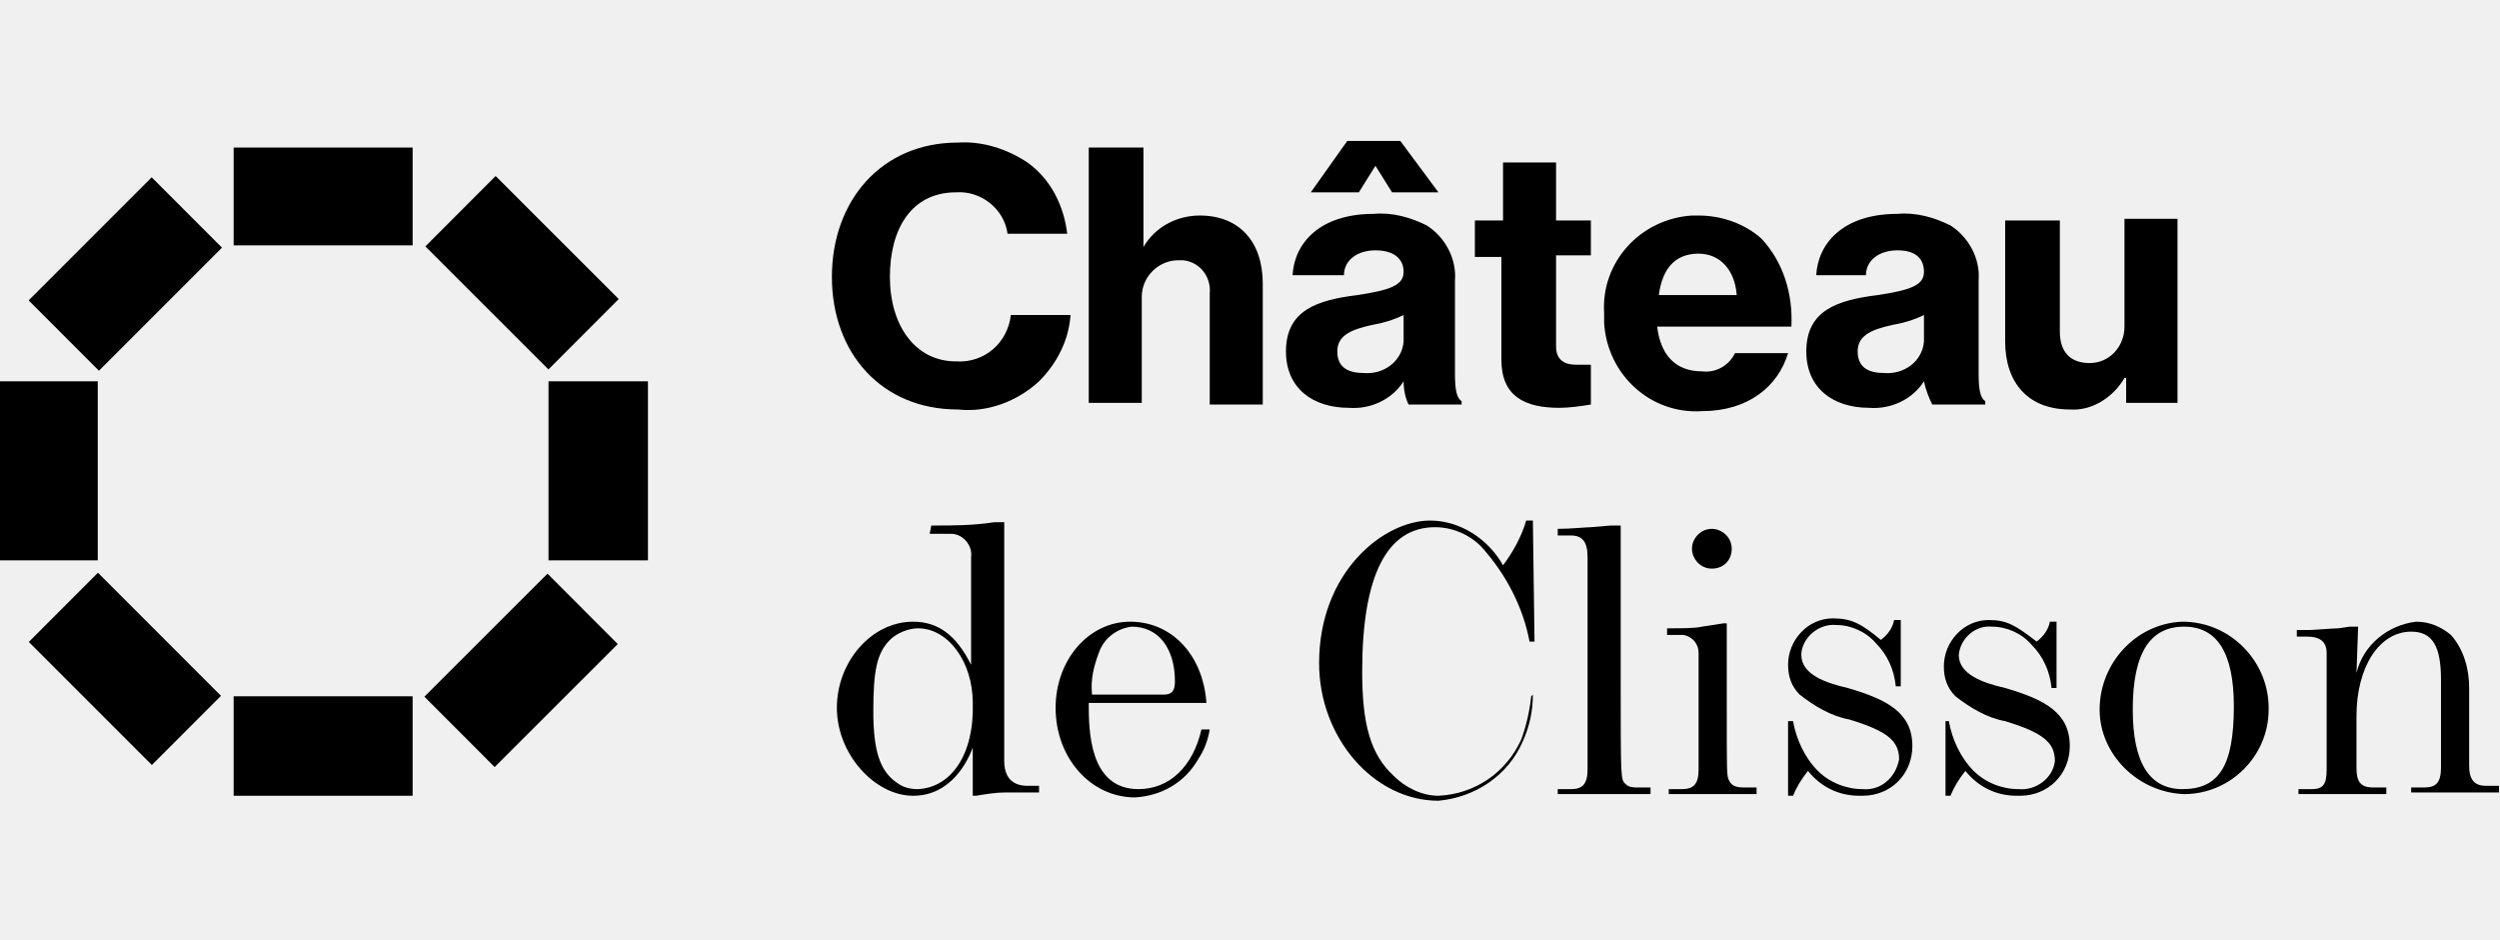
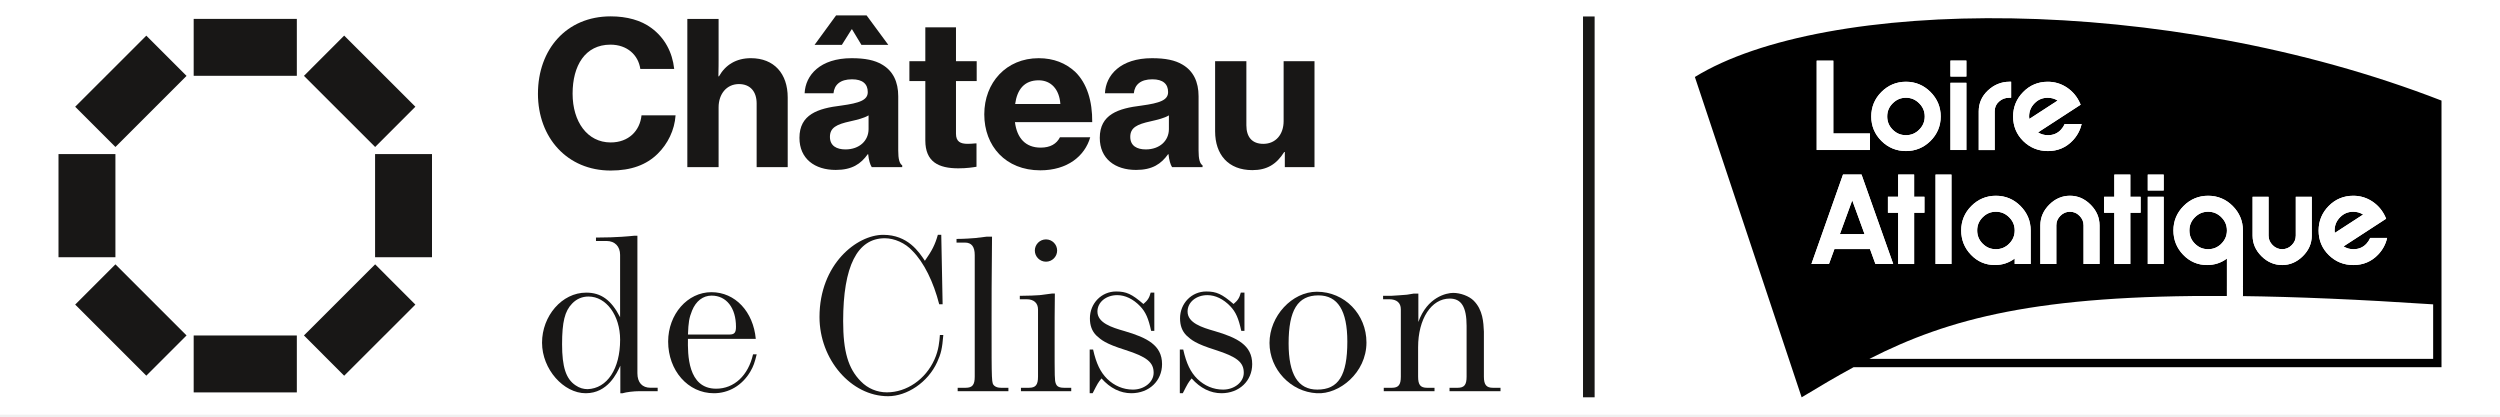
- <svg xmlns="http://www.w3.org/2000/svg" version="1.1" id="Calque_1" x="0px" y="0px" viewBox="0 0 150.8 56.7" style="enable-background:new 0 0 150.8 56.7;" xml:space="preserve">
-   <style type="text/css">
- 	.st0{fill:none;}
- </style>
-   <g id="Calque_2_1_">
-     <g id="Calque_1-2">
-       <path d="M50.2,16.7c0-4.6,3-8.1,7.6-8.1c1.5-0.1,3,0.4,4.2,1.2c1.4,1,2.2,2.6,2.4,4.3h-3.6c-0.2-1.5-1.6-2.6-3.1-2.5    c-2.7,0-4,2.2-4,5.1s1.5,5.1,4,5.1c1.7,0.1,3.1-1.1,3.3-2.8h3.6c-0.1,1.5-0.8,2.9-1.9,4c-1.3,1.2-3.1,1.9-4.9,1.7    C53.2,24.7,50.2,21.3,50.2,16.7" />
-       <path d="M69,14.9L69,14.9c0.7-1.2,2-1.9,3.4-1.9c2.4,0,3.8,1.6,3.8,4.1v7.3H73v-6.7c0.1-1-0.6-1.9-1.6-2c-0.1,0-0.2,0-0.3,0    c-1.2,0-2.2,1-2.2,2.2c0,0.1,0,0.1,0,0.2v6.2h-3.2V8.9H69v4.3C69,13.3,69,14.2,69,14.9" />
-       <path d="M84.7,20.4V19c-0.6,0.3-1.3,0.5-1.9,0.6c-1.4,0.3-2.1,0.7-2.1,1.6c0,1,0.7,1.3,1.6,1.3c1.2,0.1,2.3-0.7,2.4-1.9    C84.7,20.5,84.7,20.4,84.7,20.4 M81.3,8.5h3.2l2.3,3.1H84L83,10l0,0l-1,1.6h-2.9L81.3,8.5z M84.7,23L84.7,23    c-0.7,1.1-2,1.7-3.3,1.6c-2.2,0-3.8-1.2-3.8-3.4c0-2.5,1.9-3.1,4.3-3.4c2-0.3,2.8-0.6,2.8-1.4s-0.6-1.3-1.7-1.3s-1.9,0.6-1.9,1.5    H78c0.1-1.9,1.6-3.7,4.9-3.7c1.1-0.1,2.2,0.2,3.2,0.7c1.1,0.7,1.8,2,1.7,3.3v5.7c0,0.9,0.1,1.4,0.4,1.6v0.2H85    C84.8,24,84.7,23.5,84.7,23" />
-       <path d="M89,13.3h1.7V9.8h3.2v3.5H96v2.1h-2.1v5.5c0,0.8,0.5,1.1,1.2,1.1c0.2,0,0.5,0,0.8,0H96v2.4c-0.6,0.1-1.3,0.2-1.9,0.2    c-2.1,0-3.5-0.7-3.5-2.9v-6.2H89V13.3z" />
-       <path d="M100.1,17.8h4.7c-0.1-1.5-1-2.5-2.3-2.5C101,15.3,100.3,16.3,100.1,17.8 M96.8,18.9c-0.2-3.1,2.2-5.7,5.3-5.9    c0.1,0,0.3,0,0.4,0c1.4,0,2.8,0.5,3.8,1.4c1.3,1.4,1.9,3.3,1.8,5.3H100c0.2,1.7,1.1,2.7,2.7,2.7c0.8,0.1,1.6-0.3,2-1.1h3.2    c-0.6,2-2.4,3.5-5.2,3.5c-3.1,0.2-5.7-2.2-5.9-5.3C96.8,19.2,96.8,19,96.8,18.9" />
-       <path d="M116.1,20.4V19c-0.6,0.3-1.3,0.5-1.9,0.6c-1.4,0.3-2.1,0.7-2.1,1.6c0,1,0.7,1.3,1.6,1.3c1.2,0.1,2.3-0.7,2.4-1.9    C116.1,20.5,116.1,20.5,116.1,20.4 M116.1,23L116.1,23c-0.7,1.1-2,1.7-3.3,1.6c-2.2,0-3.8-1.2-3.8-3.4c0-2.5,1.9-3.1,4.3-3.4    c2-0.3,2.8-0.6,2.8-1.4s-0.5-1.3-1.6-1.3s-1.9,0.6-1.9,1.5h-3c0.1-1.9,1.6-3.7,4.9-3.7c1.1-0.1,2.2,0.2,3.2,0.7    c1.1,0.7,1.8,2,1.7,3.3v5.7c0,0.9,0.1,1.4,0.4,1.6v0.2h-3.2C116.4,24,116.2,23.5,116.1,23" />
-       <path d="M128.3,24.4v-1.6h-0.1c-0.7,1.2-2,2-3.3,1.9c-2.5,0-3.9-1.6-3.9-4.1v-7.3h3.3V20c0,1.2,0.6,1.9,1.8,1.9    c1.2,0,2.1-1,2.1-2.2c0-0.1,0-0.1,0-0.2v-6.3h3.2v11.1h-3.1V24.4z" />
-       <path d="M58.7,42.4c0-2.5-1.5-4.5-3.3-4.5c-0.6,0-1.3,0.3-1.7,0.7c-0.8,0.8-1,1.9-1,4.3s0.4,3.6,1.4,4.3c0.4,0.3,0.8,0.4,1.3,0.4    C57.4,47.5,58.8,45.5,58.7,42.4 M56.2,31.7c1.3,0,2.5,0,3.8-0.2h0.3h0.3v14.4c0,1,0.5,1.5,1.4,1.5h0.7v0.4h-2    c-0.6,0-1.2,0.1-1.8,0.2h-0.2v-2.9c-0.3,0.8-1.3,2.9-3.6,2.9s-4.6-2.5-4.6-5.3s2.1-5.2,4.6-5.2c1.5,0,2.6,0.8,3.5,2.6v-6.5    c0.1-0.7-0.5-1.4-1.2-1.4c-0.1,0-0.1,0-0.2,0h-1.1L56.2,31.7L56.2,31.7z" />
-       <path d="M70.2,41.9c0.5,0,0.7-0.2,0.7-0.8c0-2-1-3.3-2.6-3.3c-0.9,0.1-1.7,0.7-2,1.6c-0.3,0.8-0.5,1.6-0.4,2.5H70.2z M73,44    c-0.1,0.6-0.3,1.2-0.7,1.8c-0.8,1.4-2.2,2.2-3.8,2.3c-2.7,0-4.8-2.4-4.8-5.4c0-2.9,2-5.2,4.5-5.2s4.4,2,4.6,4.9h-7.1    c0,1.6,0,5.2,3,5.2c1.9,0,3.3-1.4,3.8-3.6H73z" />
-       <path d="M92.5,41.9c0,1-0.2,1.9-0.6,2.8c-0.9,2.1-2.9,3.4-5.1,3.6c-3.9,0-7.2-3.8-7.2-8.3c0-5.5,3.9-8.6,6.7-8.6    c1.8,0,3.5,1.1,4.4,2.7c0.6-0.8,1.1-1.7,1.4-2.7h0.4l0.1,7.3h-0.3c-0.4-2.1-1.4-4-2.8-5.6c-0.7-0.8-1.8-1.3-2.9-1.3    c-2.9,0-4.4,2.9-4.4,8.7c0,3.2,0.5,5,1.9,6.3c0.7,0.7,1.7,1.2,2.7,1.2c2.2-0.1,4.1-1.4,5-3.4c0.3-0.8,0.5-1.7,0.6-2.6L92.5,41.9z" />
-       <path d="M95.8,33.6c0-0.9-0.3-1.3-1-1.3H94v-0.4c0.8,0,1.7-0.1,2-0.1l1.2-0.1h0.6c0,4.2,0,7,0,9c0,6.5,0,6.3,0.3,6.6    c0.2,0.2,0.5,0.2,0.7,0.2h0.8v0.4H94v-0.3h0.8c0.7,0,1-0.3,1-1.2V33.6z" />
-       <path d="M102.1,33.1c0-0.6,0.5-1.2,1.2-1.2c0.6,0,1.2,0.5,1.2,1.2s-0.5,1.2-1.2,1.2l0,0C102.6,34.3,102.1,33.7,102.1,33.1     M104.2,37.6c0,1.6,0,3.3,0,4.9c0,4,0,4.2,0.1,4.5c0.1,0.2,0.2,0.5,0.9,0.5h0.8v0.4h-5.3v-0.3h0.8c0.7,0,1-0.3,1-1.2v-7    c0-0.6-0.4-1-0.9-1.1c-0.1,0-0.2,0-0.3,0h-0.7v-0.4c0.9,0,1.7,0,2.1-0.1l1.3-0.2L104.2,37.6z" />
-       <path d="M108.2,43.5c0.2,1.1,0.7,2.2,1.5,3c0.7,0.7,1.7,1.1,2.7,1.1c1.1,0.1,2-0.7,2.2-1.8c0-1.1-0.7-1.7-3-2.4    c-1.1-0.2-2.1-0.8-3-1.5c-0.5-0.5-0.7-1.1-0.7-1.8c0-1.5,1.2-2.8,2.7-2.8l0,0c1.1,0,1.7,0.3,2.9,1.3c0.4-0.3,0.7-0.7,0.8-1.2h0.4    v4h-0.3c-0.1-1-0.5-1.9-1.2-2.6c-0.6-0.7-1.5-1.1-2.4-1.1c-1-0.1-2,0.7-2.1,1.7c0,0,0,0,0,0.1c0,1.2,1.5,1.7,2.8,2    c2.4,0.7,3.9,1.5,3.9,3.5c0,1.7-1.3,3-3,3c-0.1,0-0.1,0-0.2,0c-1.2,0-2.3-0.5-3.1-1.5c-0.4,0.5-0.7,1-0.9,1.5h-0.3v-4.5H108.2z" />
-       <path d="M117.6,43.5c0.2,1.1,0.7,2.2,1.5,3c0.7,0.7,1.7,1.1,2.7,1.1c1.1,0.1,2.1-0.7,2.2-1.7c0-1.1-0.7-1.7-3-2.4    c-1.1-0.2-2.1-0.8-3-1.5c-0.5-0.5-0.7-1.1-0.7-1.8c0-1.5,1.2-2.8,2.7-2.8c1.1,0,1.6,0.3,2.9,1.3c0.4-0.3,0.7-0.7,0.8-1.2h0.4v4    h-0.3c-0.1-1-0.5-1.9-1.2-2.6c-0.6-0.7-1.5-1.1-2.4-1.1c-1-0.1-1.9,0.7-2,1.7l0,0c0,1.2,1.5,1.7,2.8,2c2.4,0.7,3.9,1.5,3.9,3.5    c0,1.7-1.3,3-3,3c-0.1,0-0.2,0-0.2,0c-1.2,0-2.3-0.5-3.1-1.5c-0.4,0.5-0.7,1-0.9,1.5h-0.3v-4.5H117.6z" />
-       <path d="M134.8,42.6c0-3.2-1-4.8-3-4.8s-3.1,1.5-3.1,5c0,3.2,1,4.8,3,4.8C133.9,47.6,134.8,46.2,134.8,42.6 M126.7,42.8    c0-2.8,2.2-5.2,5-5.3c2.9,0,5.2,2.4,5.2,5.2c0,0,0,0,0,0.1c0,2.8-2.3,5.1-5.1,5.1C129,47.8,126.7,45.5,126.7,42.8    C126.7,42.7,126.7,42.7,126.7,42.8" />
-       <path d="M142.2,40.6c0.4-1.7,1.9-2.9,3.6-3.1c0.8,0,1.5,0.3,2.1,0.8c0.8,0.9,1.1,2.1,1.1,3.2v4.7c0,0.8,0.3,1.2,1,1.2h0.8v0.4    h-5.3v-0.3h0.8c0.7,0,1-0.3,1-1.2V41c0-2-0.5-2.9-1.8-2.9c-1.9,0-3.3,2.1-3.3,5.1v3.1c0,0.8,0.2,1.2,1,1.2h0.8v0.4h-5.3v-0.3h0.8    c0.7,0,0.9-0.3,0.9-1.2v-7c0-0.7-0.4-1-1.2-1h-0.6V38h0.8c0.2,0,1.4-0.1,1.7-0.1l0.7-0.1h0.5L142.2,40.6z" />
-       <rect x="14.1" y="8.9" width="10.8" height="5.9" />
-       <rect x="14.1" y="42" width="10.8" height="6" />
-       <rect y="23" width="5.9" height="10.8" />
-       <rect x="33.1" y="23" width="6" height="10.8" />
-       <rect x="2.3" y="13.5" transform="matrix(0.7072 -0.707 0.707 0.7072 -9.4428 10.1977)" width="10.5" height="6" />
-       <rect x="28.5" y="11.2" transform="matrix(0.7067 -0.7075 0.7075 0.7067 -2.3976 27.1113)" width="6" height="10.5" />
-       <rect x="4.6" y="35.1" transform="matrix(0.707 -0.7072 0.7072 0.707 -26.3366 17.1581)" width="5.9" height="10.5" />
-       <rect x="26.2" y="37.4" transform="matrix(0.7075 -0.7067 0.7067 0.7075 -19.3583 34.0788)" width="10.5" height="6" />
+ <svg xmlns="http://www.w3.org/2000/svg" id="Calque_1" version="1.1" viewBox="0 0 1800 300">
+   <defs>
+     <style>
+       .st0 {
+         fill: #fff;
+       }
+ 
+       .st1 {
+         fill: #181716;
+       }
+     </style>
+   </defs>
+   <rect class="st0" y="-1.43" width="1800" height="300" />
+   <g>
+     <path class="st1" d="M387.33,67.42c0-31.84,20.51-55.64,52.34-55.64,11.76,0,21.94,2.87,29.25,8.32,9.62,7.03,15.21,17.49,16.5,29.54h-24.39c-1.43-10.04-9.46-17.49-21.51-17.49-18.21,0-27.25,15.06-27.25,35.28s10.61,35.13,27.39,35.13c13.05,0,21.08-8.46,22.23-19.5h24.52c-.72,10.61-5.59,20.51-12.91,27.68-8.03,7.89-18.93,12.05-33.84,12.05-31.12,0-52.34-23.52-52.34-55.35" />
+     <path class="st1" d="M517.25,54.94h.43c4.59-8.17,12.33-13.05,22.94-13.05,16.78,0,26.53,11.19,26.53,28.25v50.19h-22.37v-45.89c0-8.32-4.45-13.91-12.76-13.91-8.75,0-14.63,7.03-14.63,16.78v43.02h-22.51V13.64h22.51v29.4c0,.72,0,6.88-.14,11.9" />
+     <path class="st1" d="M625.08,111.02h-.29c-5.02,7.03-11.33,11.33-23.09,11.33-15.06,0-26.1-8.03-26.1-23.09,0-16.92,13.34-21.22,29.97-23.23,13.62-1.86,19.22-4.02,19.22-9.75s-3.59-9.18-11.33-9.18c-8.6,0-12.76,4.02-13.34,10.04h-20.79c.57-13.05,11.19-25.24,33.84-25.24,9.75,0,16.63,1.43,21.94,4.59,7.89,4.59,11.62,12.48,11.62,22.8v39.15c0,6.02.86,9.32,2.87,10.61v1.29h-21.94c-1.15-1.72-2.15-5.02-2.58-9.32M602,11.07h21.94l15.63,21.22h-19.36l-6.74-11.19h-.29l-7.03,11.19h-19.65l15.49-21.22ZM625.37,92.95v-9.89c-3.3,2.01-8.17,3.15-13.19,4.3-9.89,2.15-14.63,4.59-14.63,11.19s5.02,9.03,11.19,9.03c10.04,0,16.63-6.31,16.63-14.63" />
+     <path class="st1" d="M654.76,44.05h11.47v-24.38h22.08v24.38h14.91v14.34h-14.91v37.86c0,5.74,3.15,7.31,8.46,7.31,1.43,0,3.73-.14,5.16-.29h1.15v16.79c-2.44.42-7.03,1.14-13.05,1.14-14.2,0-23.8-4.59-23.8-20.08v-42.73h-11.47v-14.34Z" />
+     <path class="st1" d="M708.68,82.34c0-22.94,15.92-40.44,39.15-40.44,10.9,0,19.5,3.59,26.24,9.75,8.6,8.32,12.48,21.22,12.33,36.28h-55.64c1.43,11.47,7.6,18.36,18.5,18.36,7.03,0,11.47-2.72,13.91-7.46h21.8c-3.87,13.48-16.35,23.8-35.99,23.8-24.95,0-40.3-17.49-40.3-40.3M730.91,74.88h32.55c-.72-10.61-6.74-17.06-15.63-17.06-10.32,0-15.49,6.6-16.92,17.06" />
+     <path class="st1" d="M841.32,111.02h-.29c-5.02,7.03-11.33,11.33-23.09,11.33-15.06,0-26.1-8.03-26.1-23.09,0-16.92,13.34-21.22,29.97-23.23,13.62-1.86,19.22-4.02,19.22-9.75s-3.59-9.18-11.33-9.18c-8.6,0-12.76,4.02-13.34,10.04h-20.79c.57-13.05,11.19-25.24,33.84-25.24,9.75,0,16.63,1.43,21.94,4.59,7.89,4.59,11.62,12.48,11.62,22.8v39.15c0,6.02.86,9.32,2.87,10.61v1.29h-21.94c-1.15-1.72-2.15-5.02-2.58-9.32M841.61,92.95v-9.89c-3.3,2.01-8.17,3.15-13.19,4.3-9.89,2.15-14.63,4.59-14.63,11.19s5.02,9.03,11.19,9.03c10.04,0,16.63-6.31,16.63-14.63" />
+     <path class="st1" d="M925.07,120.34v-10.9h-.43c-5.59,8.89-12.48,13.05-22.94,13.05-17.35,0-26.82-11.19-26.82-27.96v-50.48h22.51v46.18c0,8.46,4.16,13.34,12.19,13.34,9.03,0,14.63-6.88,14.63-16.35v-43.16h22.23v76.29h-21.37Z" />
+     <path class="st1" d="M429.11,171.05c15.74,0,25.57-1.15,25.73-1.15,1.15-.17,1.48-.17,1.8-.17h2.29v98.98c0,6.72,3.44,10.48,9.5,10.48h5.09v2.46h-13.11c-4.1,0-9.51.66-12.13,1.48h-1.64v-19.84c-2.46,5.41-9.02,19.84-24.92,19.84s-31.45-17.21-31.45-36.39,14.26-36.05,31.79-36.05c10.65,0,18.02,5.25,24.41,17.7v-44.9c0-6.06-3.76-9.99-9.83-9.99h-7.54v-2.46ZM446.49,244.63c0-17.53-10-31.13-22.78-31.13-4.42,0-8.52,1.64-11.79,5.08-5.25,5.4-7.22,13.11-7.22,29.33s2.78,24.92,9.67,29.5c2.78,1.96,5.74,2.78,8.69,2.78,14.09-.49,23.43-14.59,23.43-35.56" />
+     <path class="st1" d="M544.82,255.11c-1.48,6.06-2.31,8.52-4.59,12.45-5.9,10-15.57,15.57-26.23,15.57-18.68,0-32.93-16.38-32.93-37.2,0-19.66,13.93-35.56,31.14-35.56s30.15,14.1,31.95,33.6h-48.84c-.16,10.97-.32,35.89,20.33,35.89,12.94,0,23.1-9.51,26.54-24.75h2.63ZM525.15,240.86c3.61,0,4.76-1.31,4.76-5.57,0-13.6-6.88-22.45-17.54-22.45-6.23,0-11.3,3.93-14.09,10.81-2.13,5.25-2.62,8.52-2.95,17.21h29.83Z" />
+     <path class="st1" d="M679.19,241.19c-.82,9.83-1.64,13.43-4.42,19.5-6.72,14.75-21.8,24.58-35.4,24.58-26.55,0-49.33-26.39-49.33-57.03,0-38.03,26.88-59.16,45.89-59.16,17.7,0,25.73,12.3,29.98,18.69,5.08-7.22,7.37-11.64,9.34-18.69h2.46l.98,49.99h-2.46c-4.1-16.06-10.98-30.15-19.34-38.52-5.08-5.57-12.94-9.01-19.83-9.01-19.83,0-29.99,20.16-29.99,59.64,0,21.8,3.61,34.25,12.79,43.43,4.91,5.09,11.64,7.88,18.68,7.88,14.26,0,27.86-9.34,34.25-23.6,3.12-6.88,3.61-13.28,3.93-17.7h2.46Z" />
+     <path class="st1" d="M701.81,183.67c0-6.06-2.29-9.01-7.05-9.01h-6.06v-2.63c5.74,0,11.64-.49,13.6-.65l8.2-.99h3.76c-.32,28.85-.32,48.51-.32,61.78,0,44.57,0,43.59,1.96,45.55,1.15.99,2.63,1.48,4.92,1.48h5.23v2.45h-36.53v-2.45h5.74c4.91,0,6.55-2.14,6.55-8.03v-87.51Z" />
+     <path class="st1" d="M759.5,211.36c-.17,11.3-.17,22.44-.17,33.59,0,27.86,0,28.68.82,31.13.49,1.15,1.15,3.12,5.89,3.12h5.25v2.46h-36.21v-2.46h5.74c4.91,0,6.55-2.13,6.55-8.03v-48.35c0-4.58-2.95-7.36-8.2-7.36h-4.91v-2.46c6.23,0,11.96-.33,14.26-.49l8.84-1.15h2.14ZM745.08,180.39c0-4.42,3.61-8.03,8.03-8.03s8.03,3.61,8.03,8.03-3.61,8.03-8.03,8.03-8.03-3.61-8.03-8.03" />
+     <path class="st1" d="M787.03,251.67c2.29,10.16,5.25,16.23,10.16,21.14,5.08,4.91,11.47,7.7,18.52,7.7,8.19,0,14.91-5.4,14.91-12.12,0-7.54-4.92-11.47-20.33-16.4-14.58-4.59-17.36-7.21-20.97-10.48-3.11-3.12-4.59-7.21-4.59-12.3,0-10.81,8.35-19.34,18.85-19.34,7.37,0,11.3,1.8,19.67,9.01,3.11-2.62,4.25-4.42,5.23-8.19h2.63v27.52h-2.29c-1.97-9.01-3.93-13.6-8.03-17.85-4.92-5.08-10.65-7.86-16.38-7.86-8.03,0-14.26,5.08-14.26,11.79,0,8.2,10.31,11.47,19.49,14.09,16.23,4.76,27.04,10.16,27.04,23.77,0,12.12-9.34,20.97-22.12,20.97-7.86,0-15.25-3.61-21.47-10.65-2.45,2.94-2.78,3.6-6.38,10.65h-2.14v-31.46h2.46Z" />
+     <path class="st1" d="M851.93,251.67c2.29,10.16,5.25,16.23,10.16,21.14,5.08,4.91,11.47,7.7,18.52,7.7,8.19,0,14.91-5.4,14.91-12.12,0-7.54-4.92-11.47-20.33-16.4-14.58-4.59-17.36-7.21-20.97-10.48-3.11-3.12-4.59-7.21-4.59-12.3,0-10.81,8.35-19.34,18.85-19.34,7.37,0,11.3,1.8,19.67,9.01,3.11-2.62,4.25-4.42,5.23-8.19h2.63v27.52h-2.29c-1.97-9.01-3.93-13.6-8.03-17.85-4.92-5.08-10.65-7.86-16.38-7.86-8.03,0-14.26,5.08-14.26,11.79,0,8.2,10.31,11.47,19.49,14.09,16.23,4.76,27.04,10.16,27.04,23.77,0,12.12-9.35,20.97-22.12,20.97-7.86,0-15.25-3.61-21.47-10.65-2.45,2.94-2.78,3.6-6.38,10.65h-2.14v-31.46h2.46Z" />
+     <path class="st1" d="M914.04,246.92c0-19.34,16.23-36.87,34.09-36.87,19.98,0,35.72,16.22,35.72,36.54,0,21.95-19.83,37.52-35.72,36.54-18.85-.98-34.09-17.21-34.09-36.22M970.08,245.94c0-22.29-6.88-33.27-20.82-33.27-14.9,0-21.46,10.66-21.46,34.58,0,22.29,6.72,33.26,20.65,33.26,15.24,0,21.63-10.16,21.63-34.57" />
+     <path class="st1" d="M1021.21,231.85c6.39-18.03,20.32-20.97,25.07-20.97,5.25,0,11.47,2.29,14.75,5.57,6.72,6.72,7.05,15.73,7.37,22.29v32.44c0,5.9,1.8,8.03,6.56,8.03h5.4v2.46h-36.7v-2.46h5.74c4.91,0,6.55-2.13,6.55-8.03v-36.54c0-13.6-3.76-19.67-12.13-19.67-13.26,0-22.78,14.59-22.78,35.07v21.14c0,5.9,1.64,8.03,6.56,8.03h5.25v2.46h-36.54v-2.46h5.74c4.91,0,6.55-2.13,6.55-8.03v-48.51c0-4.59-2.95-7.21-8.35-7.21h-4.43v-2.46h5.58c1.15,0,9.82-.66,11.63-.82,3.12-.49,4.76-.81,4.92-.81h3.27v20.48Z" />
+     <rect class="st1" x="139.45" y="13.6" width="74.27" height="40.98" />
+     <rect class="st1" x="139.45" y="241.55" width="74.27" height="40.98" />
+     <rect class="st1" x="42.12" y="110.94" width="40.98" height="74.27" />
+     <rect class="st1" x="270.06" y="110.94" width="40.98" height="74.27" />
+     <polygon class="st1" points="134.32 54.64 83.11 105.82 54.13 76.86 105.34 25.66 134.32 54.64" />
+     <rect class="st1" x="238.46" y="29.48" width="40.98" height="72.46" transform="translate(29.46 202.49) rotate(-45.03)" />
+     <polygon class="st1" points="134.32 241.52 83.11 190.33 54.13 219.3 105.34 270.49 134.32 241.52" />
+     <rect class="st1" x="222.72" y="209.95" width="72.46" height="40.98" transform="translate(-87.11 250.4) rotate(-44.97)" />
+   </g>
+   <g>
+     <path class="st0" d="M1603.38,213.1c-136.16-.87-200.03,16.08-257.41,45.29h405.91v-39.26c-53.19-3.53-98.87-5.47-138.58-5.96h-9.92v-.08Z" />
+     <g>
+       <path d="M1437.05,179.43c3.75,0,6.86-1.3,9.54-3.97,2.69-2.69,3.99-5.81,3.99-9.54s-1.3-6.79-3.99-9.49c-2.69-2.68-5.81-3.99-9.54-3.99s-6.83,1.31-9.52,3.99c-2.65,2.68-3.96,5.78-3.96,9.49s1.3,6.88,3.96,9.54c2.65,2.66,5.78,3.97,9.52,3.97Z" />
+       <polygon points="1324.71 168.58 1342.49 168.58 1333.61 144.21 1324.71 168.58" />
+       <path d="M1372.29,97.34c3.75,0,6.86-1.3,9.52-3.96,2.69-2.69,4-5.81,4-9.52s-1.32-6.8-4-9.49c-2.69-2.69-5.81-4-9.52-4s-6.85,1.31-9.54,4c-2.65,2.65-3.96,5.76-3.96,9.49s1.3,6.86,3.96,9.52c2.67,2.65,5.78,3.96,9.54,3.96Z" />
+       <path d="M1589.85,179.43c3.75,0,6.87-1.3,9.54-3.97,2.68-2.69,3.99-5.81,3.99-9.54s-1.31-6.79-3.99-9.49c-2.7-2.68-5.81-3.99-9.54-3.99s-6.83,1.31-9.52,3.99c-2.66,2.68-3.96,5.78-3.96,9.49s1.29,6.88,3.96,9.54c2.65,2.66,5.77,3.97,9.52,3.97Z" />
+       <path d="M1220.31,55.42l76.87,230.65c12.82-7.76,25.06-15,37.39-21.68h423.31V72.42C1557.07-5.54,1313.34-1.81,1220.31,55.42ZM1676.68,148.31c4.83-4.89,10.78-7.36,17.67-7.36,5.03,0,9.7,1.41,13.86,4.21,4.16,2.8,7.3,6.6,9.37,11.27l.43,1.03-30.68,19.94c2.17,1.36,4.52,2.03,7.13,2.03,3.88,0,6.99-1.34,9.5-4.09,1.12-1.24,1.95-2.58,2.58-4.02h12.18c-1.03,4.52-3.19,8.56-6.52,12.03-4.74,4.96-10.72,7.47-17.73,7.47s-12.88-2.41-17.73-7.18c-4.88-4.77-7.34-10.71-7.34-17.63s2.45-12.81,7.28-17.71ZM1621.87,141.68h11.5v27.94c0,2.66.96,4.92,2.92,6.88,1.97,1.96,4.22,2.92,6.88,2.92s4.92-.96,6.88-2.92c1.97-1.96,2.92-4.21,2.92-6.88v-27.94h11.51v27.94c0,5.63-2.17,10.62-6.47,14.84-4.28,4.23-9.27,6.37-14.84,6.37s-10.64-2.14-14.89-6.37c-4.25-4.23-6.4-9.21-6.4-14.84v-27.94ZM1572.19,148.31c4.89-4.89,10.84-7.36,17.66-7.36s12.79,2.47,17.67,7.36,7.37,10.82,7.37,17.61v47.25h-1.6c39.71.49,85.39,2.43,138.58,5.96v39.26h-405.91c57.38-29.22,121.25-46.16,257.41-45.29v-26.95c-4.15,3.11-8.93,4.68-14.26,4.68-6.69,0-12.49-2.47-17.21-7.37-4.67-4.86-7.05-10.77-7.05-17.53s2.47-12.75,7.33-17.61ZM1359.3,153.18v-11.51h7.37v-15.99h11.51v15.99h7.41v11.51h-7.41v36.91h-11.51v-36.91h-7.37ZM1393.59,190.09v-64.4h11.46v64.4h-11.46ZM1546.39,125.69h11.46v11.46h-11.46v-11.46ZM1546.39,141.68h11.46v48.41h-11.46v-48.41ZM1514.95,141.68h7.37v-15.99h11.51v15.99h7.41v11.51h-7.41v36.9h-11.51v-36.9h-7.37v-11.51ZM1511.67,162.25v27.84h-11.51v-27.84c0-2.68-.96-4.93-2.92-6.88-1.95-1.96-4.21-2.92-6.88-2.92s-4.92.96-6.88,2.92-2.92,4.21-2.92,6.88v27.84h-11.5v-27.84c0-5.63,2.15-10.64,6.41-14.89,4.25-4.27,9.27-6.42,14.89-6.42s10.59,2.15,14.85,6.42c4.28,4.28,6.45,9.28,6.45,14.89ZM1456.72,66.24c4.83-4.9,10.77-7.37,17.67-7.37,5.03,0,9.7,1.41,13.86,4.21s7.3,6.58,9.37,11.28l.44,1.02-30.69,19.94c2.17,1.36,4.53,2.03,7.15,2.03,3.86,0,6.97-1.34,9.49-4.1,1.12-1.23,1.95-2.57,2.58-3.99h12.18c-1.03,4.5-3.19,8.54-6.52,12.02-4.76,4.96-10.71,7.48-17.72,7.48s-12.89-2.43-17.76-7.18c-4.85-4.78-7.33-10.71-7.33-17.64s2.45-12.81,7.28-17.7ZM1424.68,80.17c0-5.84,2.22-10.9,6.61-15.01,4.42-4.15,9.61-6.26,15.42-6.3h1.31s0,11.51,0,11.51h-1.3c-2.99,0-5.44.92-7.49,2.82-2.06,1.84-3.05,4.12-3.05,6.98v27.86h-11.5v-27.86ZM1437.05,140.95c6.85,0,12.79,2.47,17.66,7.36,4.89,4.89,7.37,10.82,7.37,17.61v24.18h-11.51v-3.96c-4.15,3.11-8.94,4.68-14.26,4.68-6.7,0-12.5-2.47-17.21-7.37-4.68-4.86-7.05-10.77-7.05-17.53s2.46-12.75,7.33-17.61c4.89-4.89,10.83-7.36,17.66-7.36ZM1404.33,43.62h11.46v11.46h-11.46v-11.46ZM1404.33,59.61h11.46v48.41h-11.46v-48.41ZM1354.62,66.24c4.89-4.89,10.83-7.37,17.67-7.37s12.77,2.49,17.66,7.37c4.89,4.89,7.36,10.81,7.36,17.63s-2.47,12.73-7.36,17.61c-4.9,4.83-10.83,7.28-17.66,7.28s-12.81-2.45-17.66-7.28c-4.86-4.85-7.33-10.79-7.33-17.61s2.46-12.77,7.31-17.63ZM1308.02,43.66h11.96v52.45h26.39v11.91h-38.35V43.66ZM1316.87,190.05h-12.64l22.74-64.39h13.32l22.82,64.39h-12.81l-3.9-10.72h-25.63l-3.91,10.72Z" />
+       <path d="M1701.47,154.47c-2.2-1.36-4.53-2.02-7.12-2.02-3.78,0-6.9,1.3-9.52,3.98-2.64,2.7-3.92,5.83-3.92,9.58,0,.54.06,1.11.14,1.71l20.42-13.25Z" />
+       <path d="M1481.51,72.4c-2.2-1.35-4.54-2.02-7.12-2.02-3.78,0-6.9,1.3-9.52,3.98-2.64,2.7-3.92,5.83-3.92,9.58,0,.54.05,1.11.16,1.71l20.41-13.25Z" />
    </g>
+     <path class="st0" d="M1372.29,108.75c6.83,0,12.76-2.45,17.66-7.28,4.89-4.89,7.36-10.83,7.36-17.61s-2.47-12.74-7.36-17.63c-4.89-4.89-10.83-7.37-17.66-7.37s-12.79,2.49-17.67,7.37c-4.85,4.85-7.31,10.78-7.31,17.63s2.46,12.76,7.33,17.61c4.85,4.83,10.79,7.28,17.66,7.28ZM1362.75,74.37c2.69-2.69,5.81-4,9.54-4s6.83,1.31,9.52,4c2.69,2.69,4,5.8,4,9.49s-1.32,6.84-4,9.52c-2.67,2.65-5.77,3.96-9.52,3.96s-6.87-1.3-9.54-3.96c-2.65-2.66-3.96-5.77-3.96-9.52s1.3-6.83,3.96-9.49Z" />
+     <rect class="st0" x="1404.33" y="59.61" width="11.46" height="48.41" />
+     <rect class="st0" x="1404.33" y="43.62" width="11.46" height="11.46" />
+     <path class="st0" d="M1436.18,80.17c0-2.86.99-5.14,3.05-6.98,2.06-1.9,4.51-2.82,7.49-2.82h1.3v-11.52h-1.31c-5.81.05-10.99,2.16-15.42,6.31-4.39,4.11-6.61,9.17-6.61,15.01v27.86h11.5v-27.86Z" />
+     <polygon class="st0" points="1378.18 190.1 1378.18 153.18 1385.59 153.18 1385.59 141.68 1378.18 141.68 1378.18 125.69 1366.67 125.69 1366.67 141.68 1359.3 141.68 1359.3 153.18 1366.67 153.18 1366.67 190.1 1378.18 190.1" />
+     <rect class="st0" x="1393.59" y="125.69" width="11.46" height="64.4" />
+     <path class="st0" d="M1419.12,183.45c4.71,4.9,10.5,7.37,17.21,7.37,5.32,0,10.11-1.58,14.26-4.68v3.96h11.51v-24.18c0-6.8-2.49-12.73-7.37-17.61-4.88-4.89-10.82-7.36-17.66-7.36s-12.77,2.47-17.66,7.36c-4.86,4.86-7.33,10.78-7.33,17.61s2.37,12.67,7.05,17.53ZM1427.53,156.44c2.69-2.68,5.81-3.99,9.52-3.99s6.85,1.31,9.54,3.99c2.69,2.7,3.99,5.81,3.99,9.49s-1.3,6.85-3.99,9.54c-2.68,2.66-5.78,3.97-9.54,3.97s-6.87-1.3-9.52-3.97c-2.65-2.65-3.96-5.77-3.96-9.54s1.3-6.81,3.96-9.49Z" />
+     <path class="st0" d="M1475.47,147.36c-4.25,4.25-6.41,9.26-6.41,14.89v27.84h11.5v-27.84c0-2.68.96-4.92,2.92-6.88s4.21-2.92,6.88-2.92,4.94.96,6.88,2.92c1.96,1.95,2.92,4.21,2.92,6.88v27.84h11.51v-27.84c0-5.6-2.17-10.61-6.45-14.89-4.27-4.27-9.25-6.42-14.85-6.42s-10.64,2.15-14.89,6.42Z" />
+     <polygon class="st0" points="1522.32 190.09 1533.83 190.09 1533.83 153.19 1541.24 153.19 1541.24 141.68 1533.83 141.68 1533.83 125.69 1522.32 125.69 1522.32 141.68 1514.95 141.68 1514.95 153.19 1522.32 153.19 1522.32 190.09" />
+     <rect class="st0" x="1546.39" y="141.68" width="11.46" height="48.41" />
+     <rect class="st0" x="1546.39" y="125.69" width="11.46" height="11.46" />
+     <path class="st0" d="M1603.38,213.17h9.92c-3.37-.04-6.63-.06-9.92-.08v.08Z" />
+     <path class="st0" d="M1614.9,165.92c0-6.8-2.49-12.73-7.37-17.61s-10.84-7.36-17.67-7.36-12.77,2.47-17.66,7.36c-4.85,4.86-7.33,10.78-7.33,17.61s2.38,12.67,7.05,17.53c4.72,4.9,10.52,7.37,17.21,7.37,5.33,0,10.11-1.58,14.26-4.68v19.8l11.52.42v-40.44ZM1599.39,175.46c-2.67,2.66-5.78,3.97-9.54,3.97s-6.87-1.3-9.52-3.97c-2.66-2.65-3.96-5.77-3.96-9.54s1.29-6.81,3.96-9.49c2.69-2.68,5.8-3.99,9.52-3.99s6.84,1.31,9.54,3.99c2.68,2.7,3.99,5.81,3.99,9.49s-1.31,6.85-3.99,9.54Z" />
+     <path class="st0" d="M1613.3,213.17h1.6v-6.81l-11.52-.42v7.15c3.29.02,6.54.03,9.92.08Z" />
+     <path class="st0" d="M1643.16,190.83c5.57,0,10.56-2.14,14.84-6.37,4.29-4.22,6.47-9.21,6.47-14.84v-27.94h-11.51v27.94c0,2.68-.94,4.92-2.92,6.88-1.96,1.96-4.21,2.92-6.88,2.92s-4.91-.96-6.88-2.92c-1.96-1.96-2.92-4.22-2.92-6.88v-27.94h-11.5v27.94c0,5.63,2.15,10.61,6.4,14.84,4.25,4.23,9.27,6.37,14.89,6.37Z" />
+     <path class="st0" d="M1474.52,108.76c7.01,0,12.97-2.52,17.72-7.48,3.33-3.48,5.5-7.52,6.52-12.02h-12.18c-.63,1.42-1.46,2.76-2.58,3.99-2.52,2.76-5.63,4.1-9.49,4.1-2.62,0-4.97-.67-7.15-2.03l30.69-19.94-.44-1.02c-2.07-4.7-5.21-8.48-9.37-11.28s-8.83-4.21-13.86-4.21c-6.91,0-12.85,2.47-17.67,7.37-4.83,4.89-7.28,10.84-7.28,17.7s2.47,12.86,7.33,17.64c4.86,4.76,10.84,7.18,17.76,7.18ZM1464.87,74.36c2.63-2.68,5.75-3.98,9.52-3.98,2.58,0,4.92.67,7.12,2.02l-20.41,13.25c-.11-.6-.16-1.17-.16-1.71,0-3.75,1.28-6.88,3.92-9.58Z" />
+     <path class="st0" d="M1694.47,190.83c7.01,0,12.99-2.51,17.73-7.47,3.33-3.48,5.5-7.52,6.52-12.03h-12.18c-.63,1.43-1.46,2.77-2.58,4.02-2.51,2.75-5.62,4.09-9.5,4.09-2.62,0-4.96-.67-7.13-2.03l30.68-19.94-.43-1.03c-2.07-4.67-5.21-8.47-9.37-11.27-4.16-2.8-8.83-4.21-13.86-4.21-6.9,0-12.85,2.47-17.67,7.36-4.83,4.9-7.28,10.85-7.28,17.71s2.46,12.86,7.34,17.63c4.85,4.77,10.83,7.18,17.73,7.18ZM1684.83,156.43c2.63-2.68,5.75-3.98,9.52-3.98,2.59,0,4.92.66,7.12,2.02l-20.42,13.25c-.08-.6-.14-1.17-.14-1.71,0-3.75,1.28-6.88,3.92-9.58Z" />
+     <polygon class="st0" points="1346.37 96.11 1319.99 96.11 1319.99 43.66 1308.02 43.66 1308.02 108.02 1346.37 108.02 1346.37 96.11" />
+     <path class="st0" d="M1350.3,190.05h12.81l-22.82-64.39h-13.32l-22.74,64.39h12.64l3.91-10.72h25.63l3.9,10.72ZM1324.71,168.58l8.9-24.37,8.88,24.37h-17.78Z" />
  </g>
-   <rect class="st0" width="150.8" height="56.7" />
+   <rect class="st1" x="1139.77" y="11.86" width="8.36" height="274.2" />
</svg>
